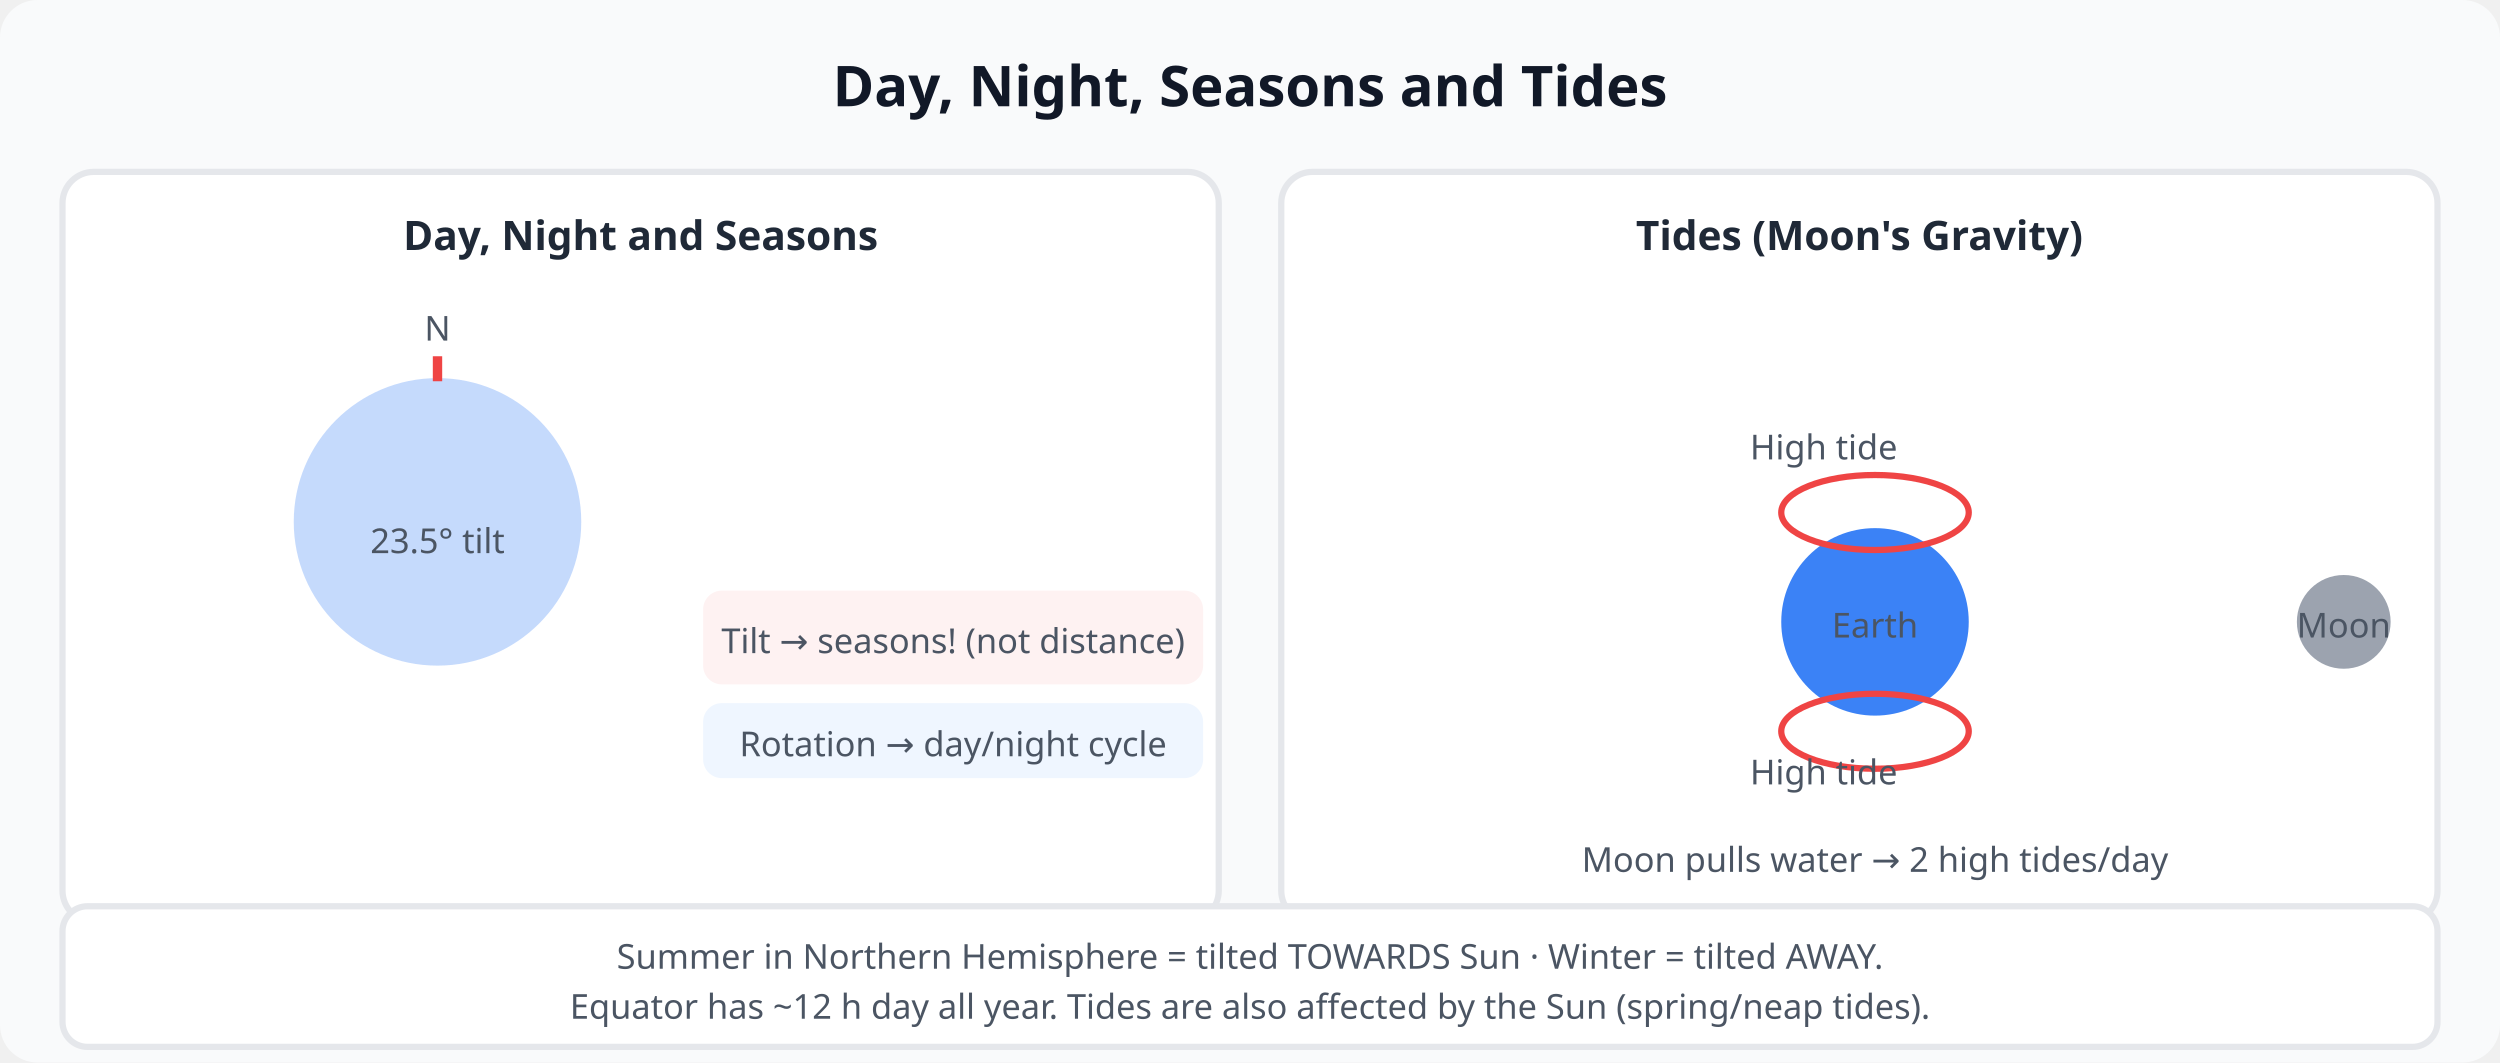
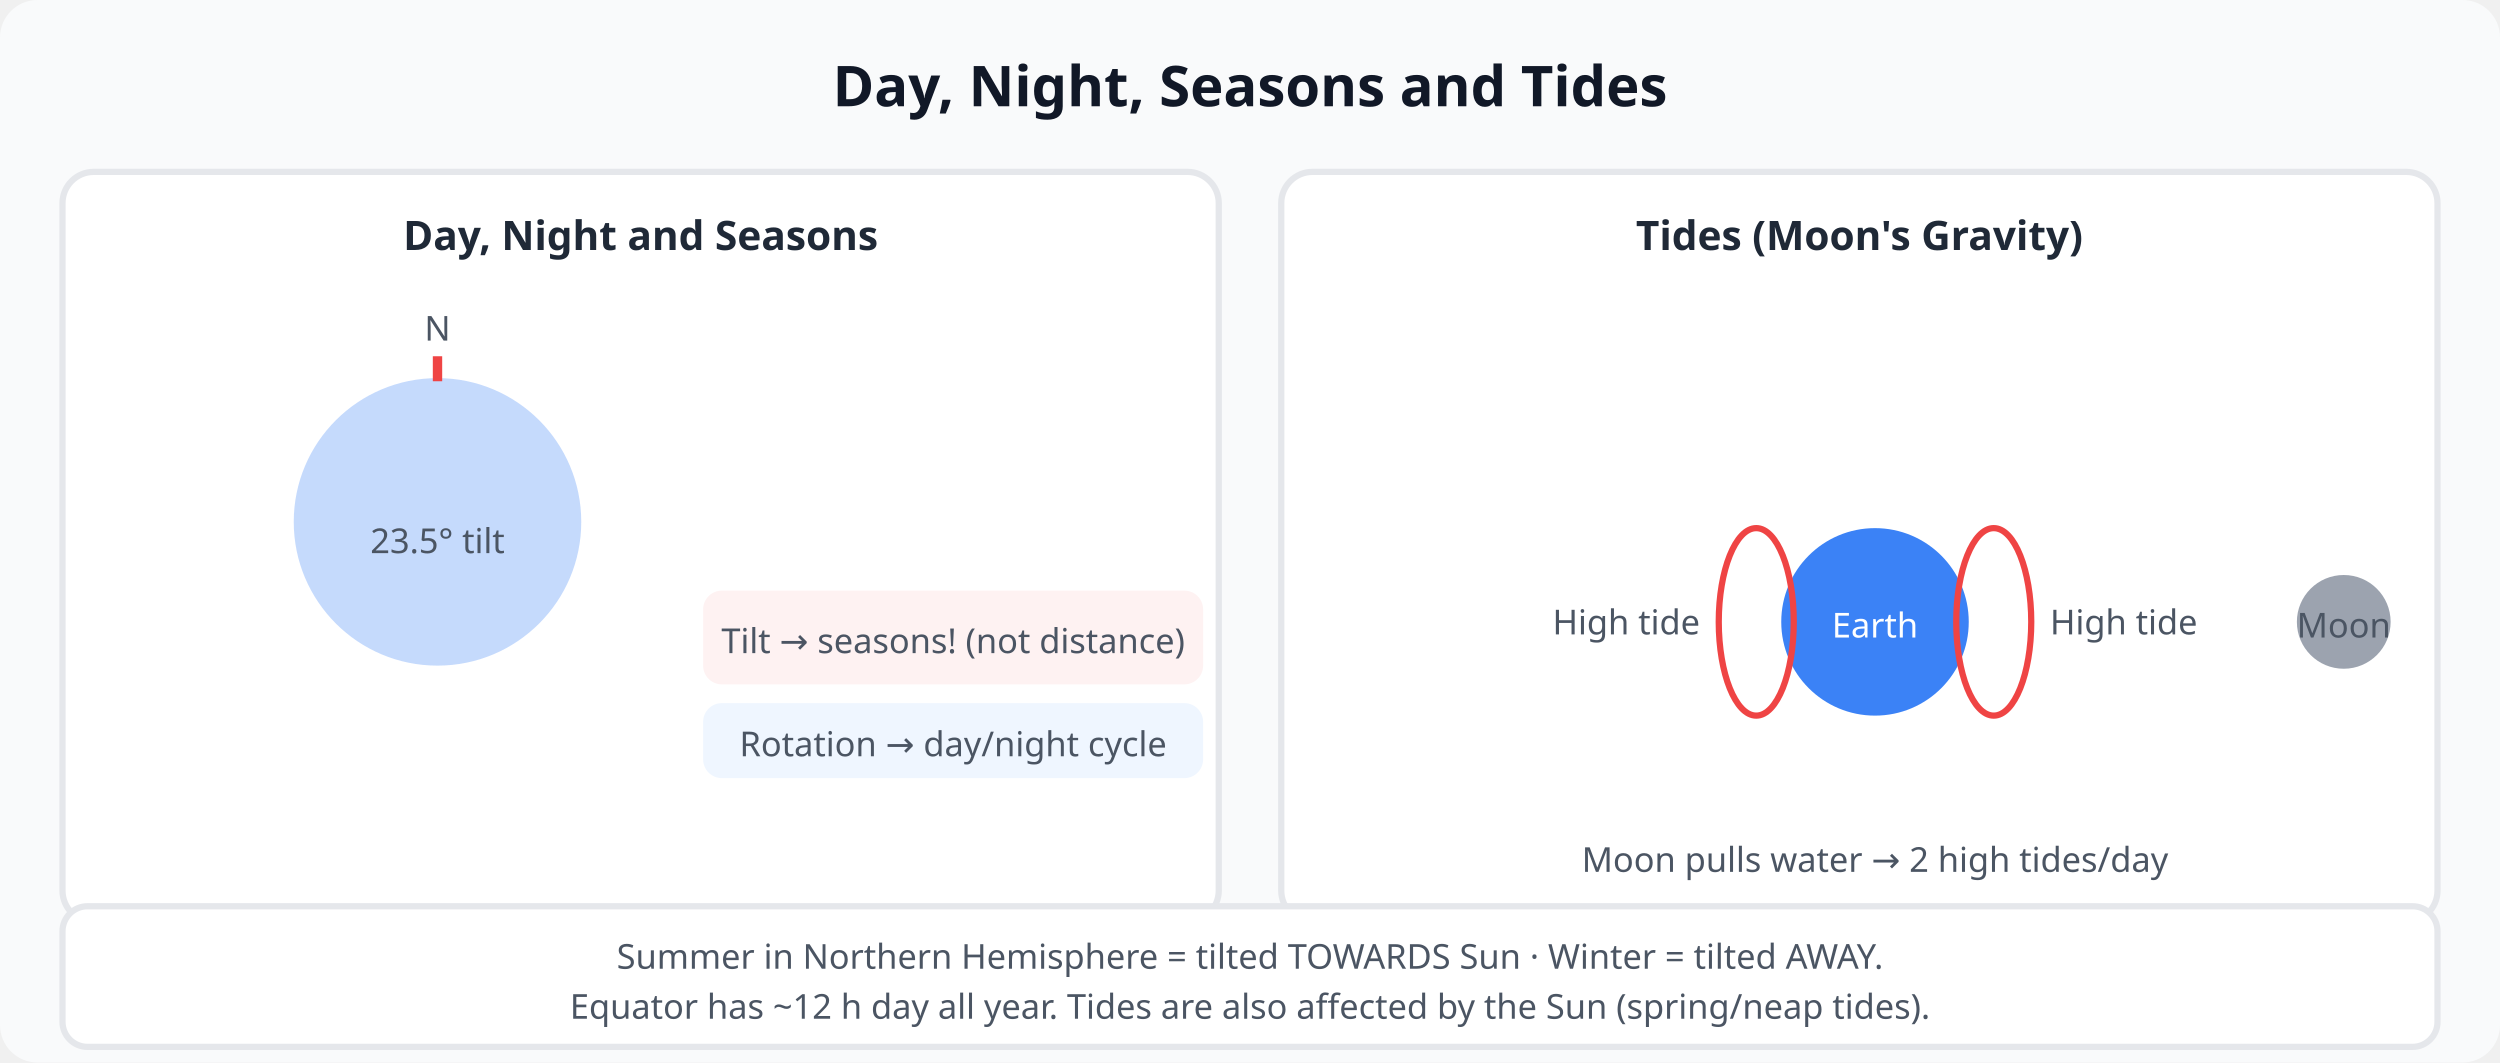
<svg xmlns="http://www.w3.org/2000/svg" viewBox="0 0 800 340" role="img" aria-labelledby="title desc">
  <defs>
    <style>.t{font-family:system-ui,sans-serif;font-size:18px;font-weight:700;fill:#111827}.l{font-family:system-ui,sans-serif;font-size:13px;font-weight:600;fill:#1f2937}.s{font-family:system-ui,sans-serif;font-size:11px;fill:#4b5563}.f{font-family:system-ui,sans-serif;font-size:16px;font-weight:700;fill:#dc2626}.b{fill:#fff;stroke:#e5e7eb;stroke-width:2}</style>
  </defs>
  <rect width="800" height="340" fill="#f9fafb" rx="12" />
  <text x="400" y="34" text-anchor="middle" class="t">Day, Night, Seasons and Tides</text>
  <g transform="translate(0,55)">
    <rect x="20" y="0" width="370" height="240" rx="10" class="b" />
    <text x="205" y="25" text-anchor="middle" class="l">Day, Night and Seasons</text>
    <g transform="translate(40,42)">
      <circle cx="100" cy="70" r="45" fill="#3b82f6" opacity="0.3" stroke="#3b82f6" stroke-width="2" />
      <line x1="100" y1="25" x2="100" y2="17" stroke="#ef4444" stroke-width="3" />
      <text x="100" y="12" text-anchor="middle" class="s">N</text>
      <text x="100" y="80" text-anchor="middle" class="s">23.5° tilt</text>
      <rect x="185" y="92" width="160" height="30" rx="6" fill="#fef2f2" />
      <text x="265" y="112" text-anchor="middle" class="s">Tilt → seasons! (not distance)</text>
      <rect x="185" y="128" width="160" height="24" rx="6" fill="#eff6ff" />
      <text x="265" y="145" text-anchor="middle" class="s">Rotation → day/night cycle</text>
    </g>
    <rect x="410" y="0" width="370" height="240" rx="10" class="b" />
    <text x="595" y="25" text-anchor="middle" class="l">Tides (Moon's Gravity)</text>
    <g transform="translate(440,44)">
      <circle cx="160" cy="100" r="30" fill="#3b82f6" />
-       <text x="160" y="105" text-anchor="middle" class="s" fill="white">Earth</text>
+       <text x="160" y="105" text-anchor="middle" class="s" style="fill:#fff">Earth</text>
      <circle cx="310" cy="100" r="15" fill="#9ca3af" />
      <text x="310" y="105" text-anchor="middle" class="s">Moon</text>
-       <ellipse cx="160" cy="65" rx="30" ry="12" fill="none" stroke="#ef4444" stroke-width="2" />
-       <text x="120" y="48" class="s">High tide</text>
-       <ellipse cx="160" cy="135" rx="30" ry="12" fill="none" stroke="#ef4444" stroke-width="2" />
-       <text x="120" y="152" class="s">High tide</text>
+       <ellipse cx="122" cy="100" rx="12" ry="30" fill="none" stroke="#ef4444" stroke-width="2" />
+       <text x="104" y="104" text-anchor="end" class="s">High tide</text>
+       <ellipse cx="198" cy="100" rx="12" ry="30" fill="none" stroke="#ef4444" stroke-width="2" />
+       <text x="216" y="104" class="s">High tide</text>
      <text x="160" y="180" text-anchor="middle" class="s">Moon pulls water → 2 high tides/day</text>
    </g>
    <rect x="20" y="235" width="760" height="45" rx="8" class="b" />
    <text x="400" y="255" text-anchor="middle" class="s">Summer in Northern Hemisphere = tilted TOWARDS Sun · Winter = tilted AWAY.</text>
    <text x="400" y="271" text-anchor="middle" class="s">Equator has ~12 h day all year. Tides are also affected by the Sun (spring/neap tides).</text>
  </g>
</svg>
